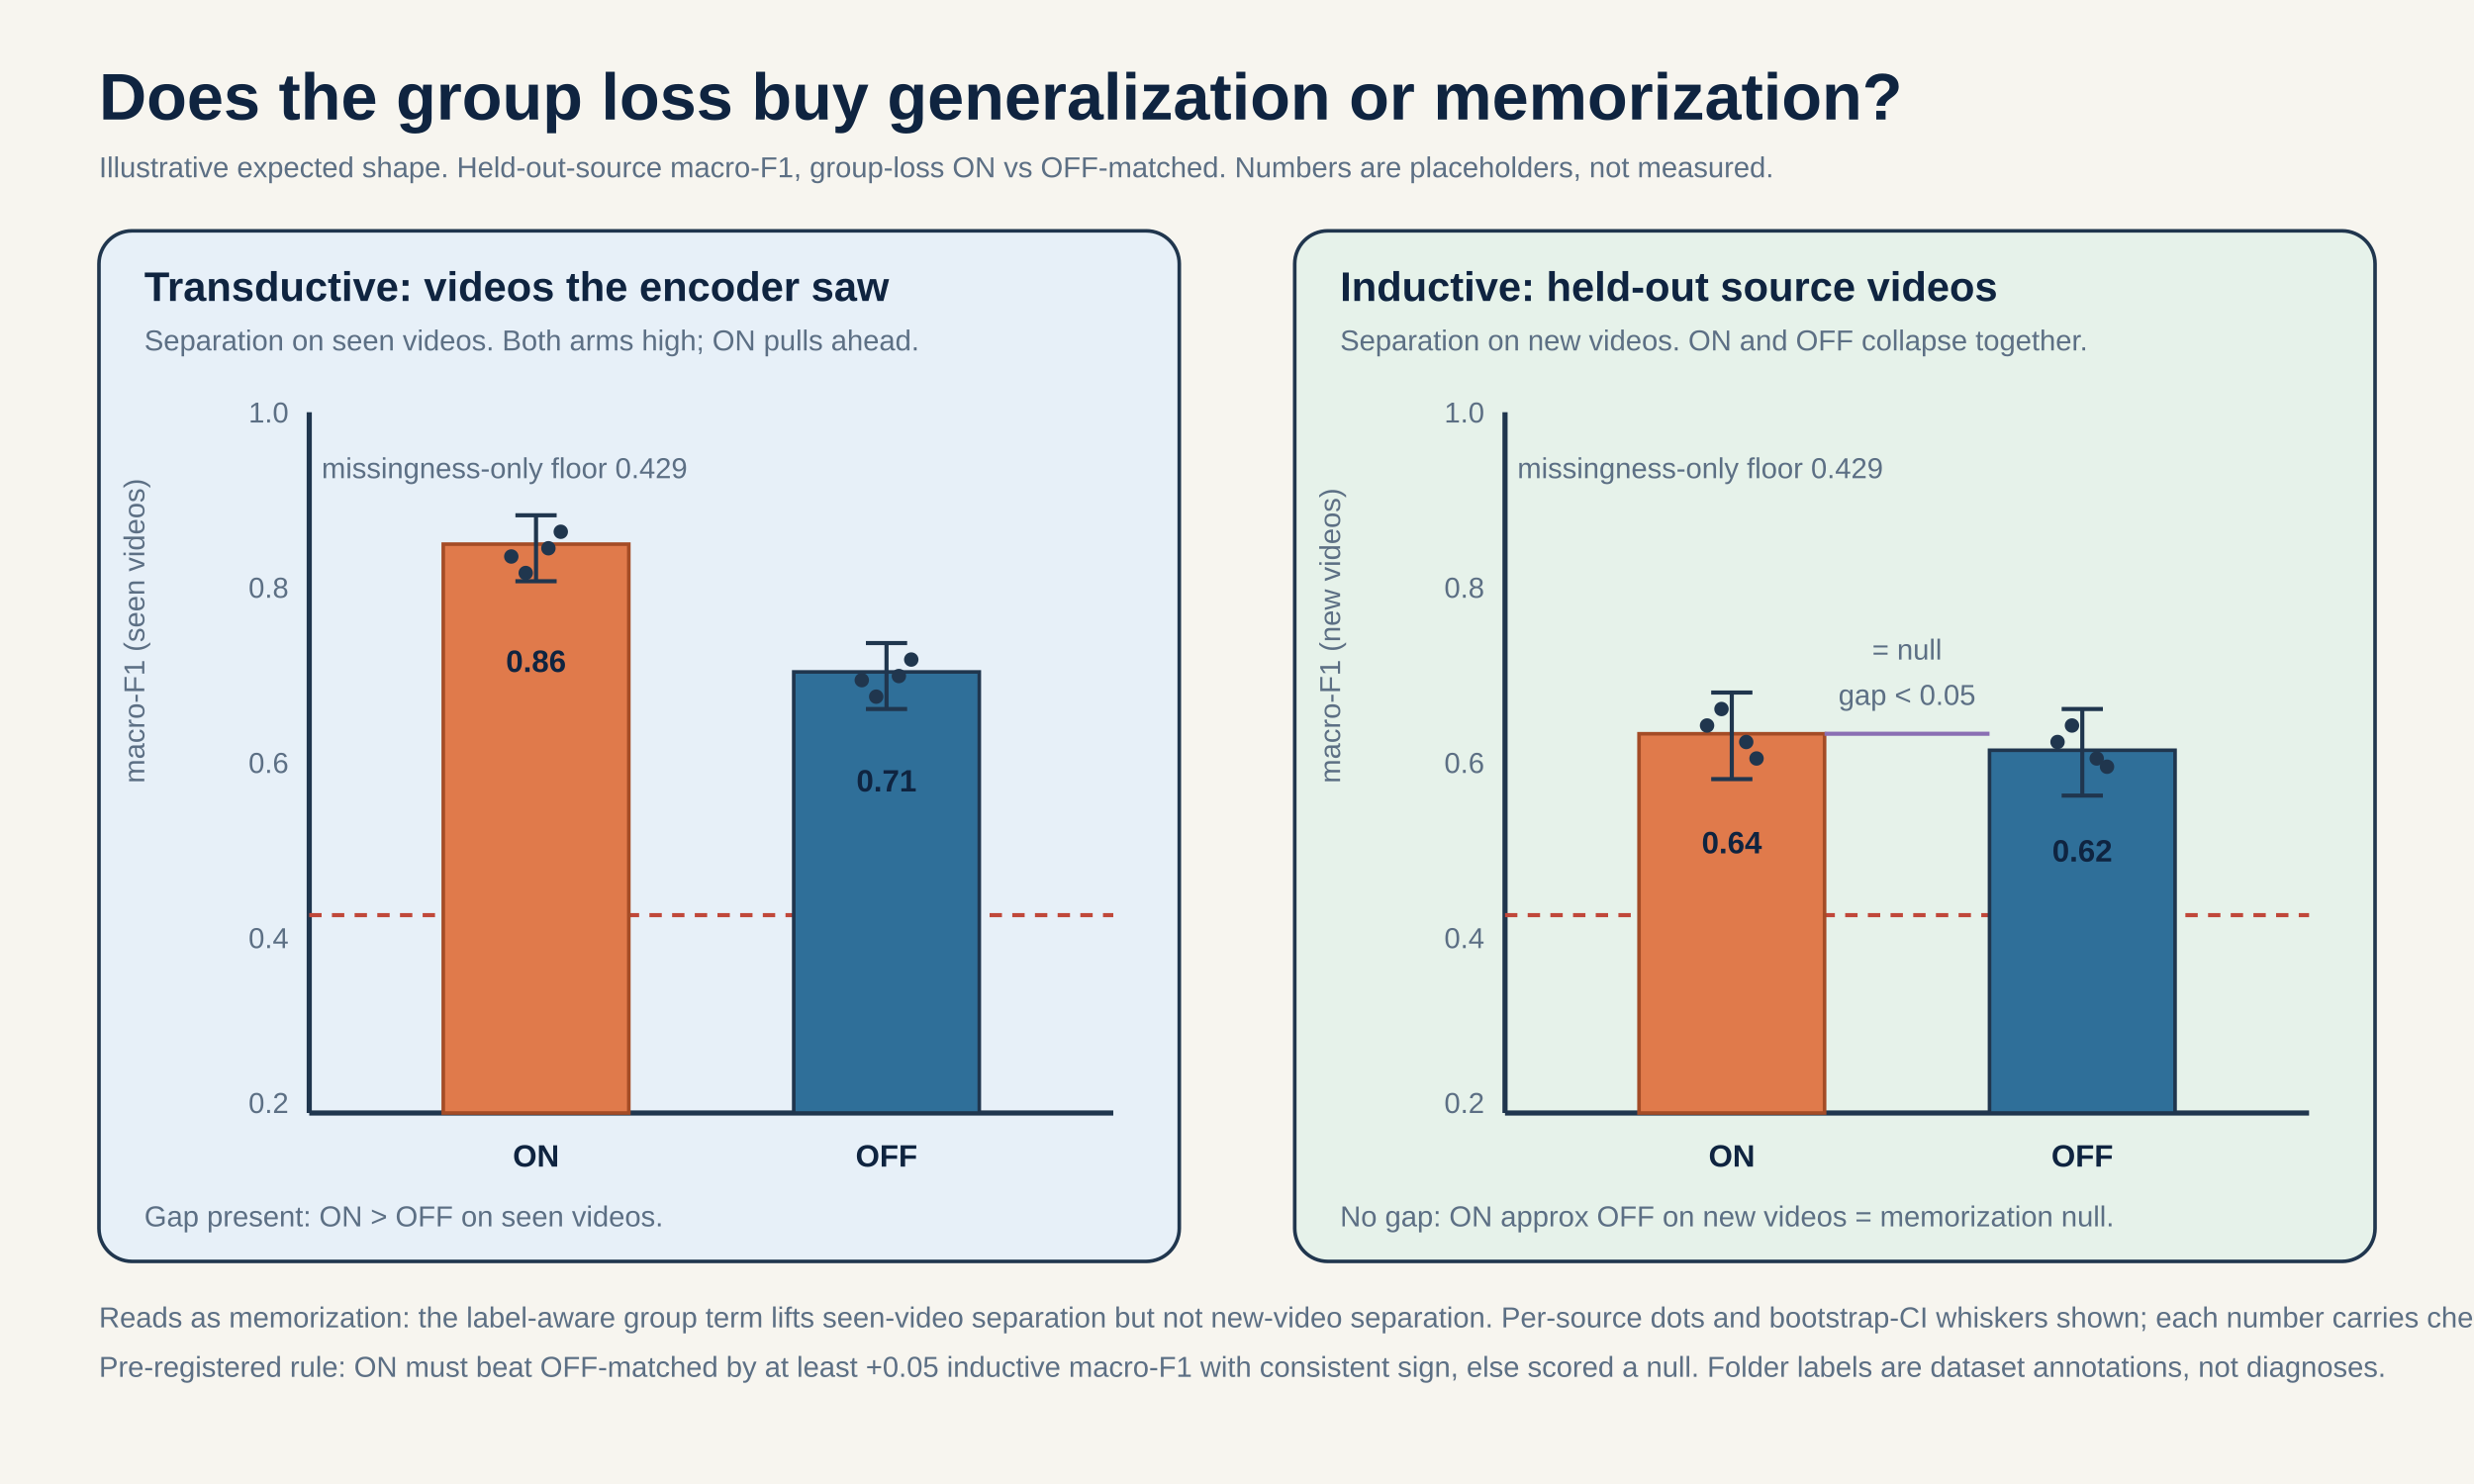
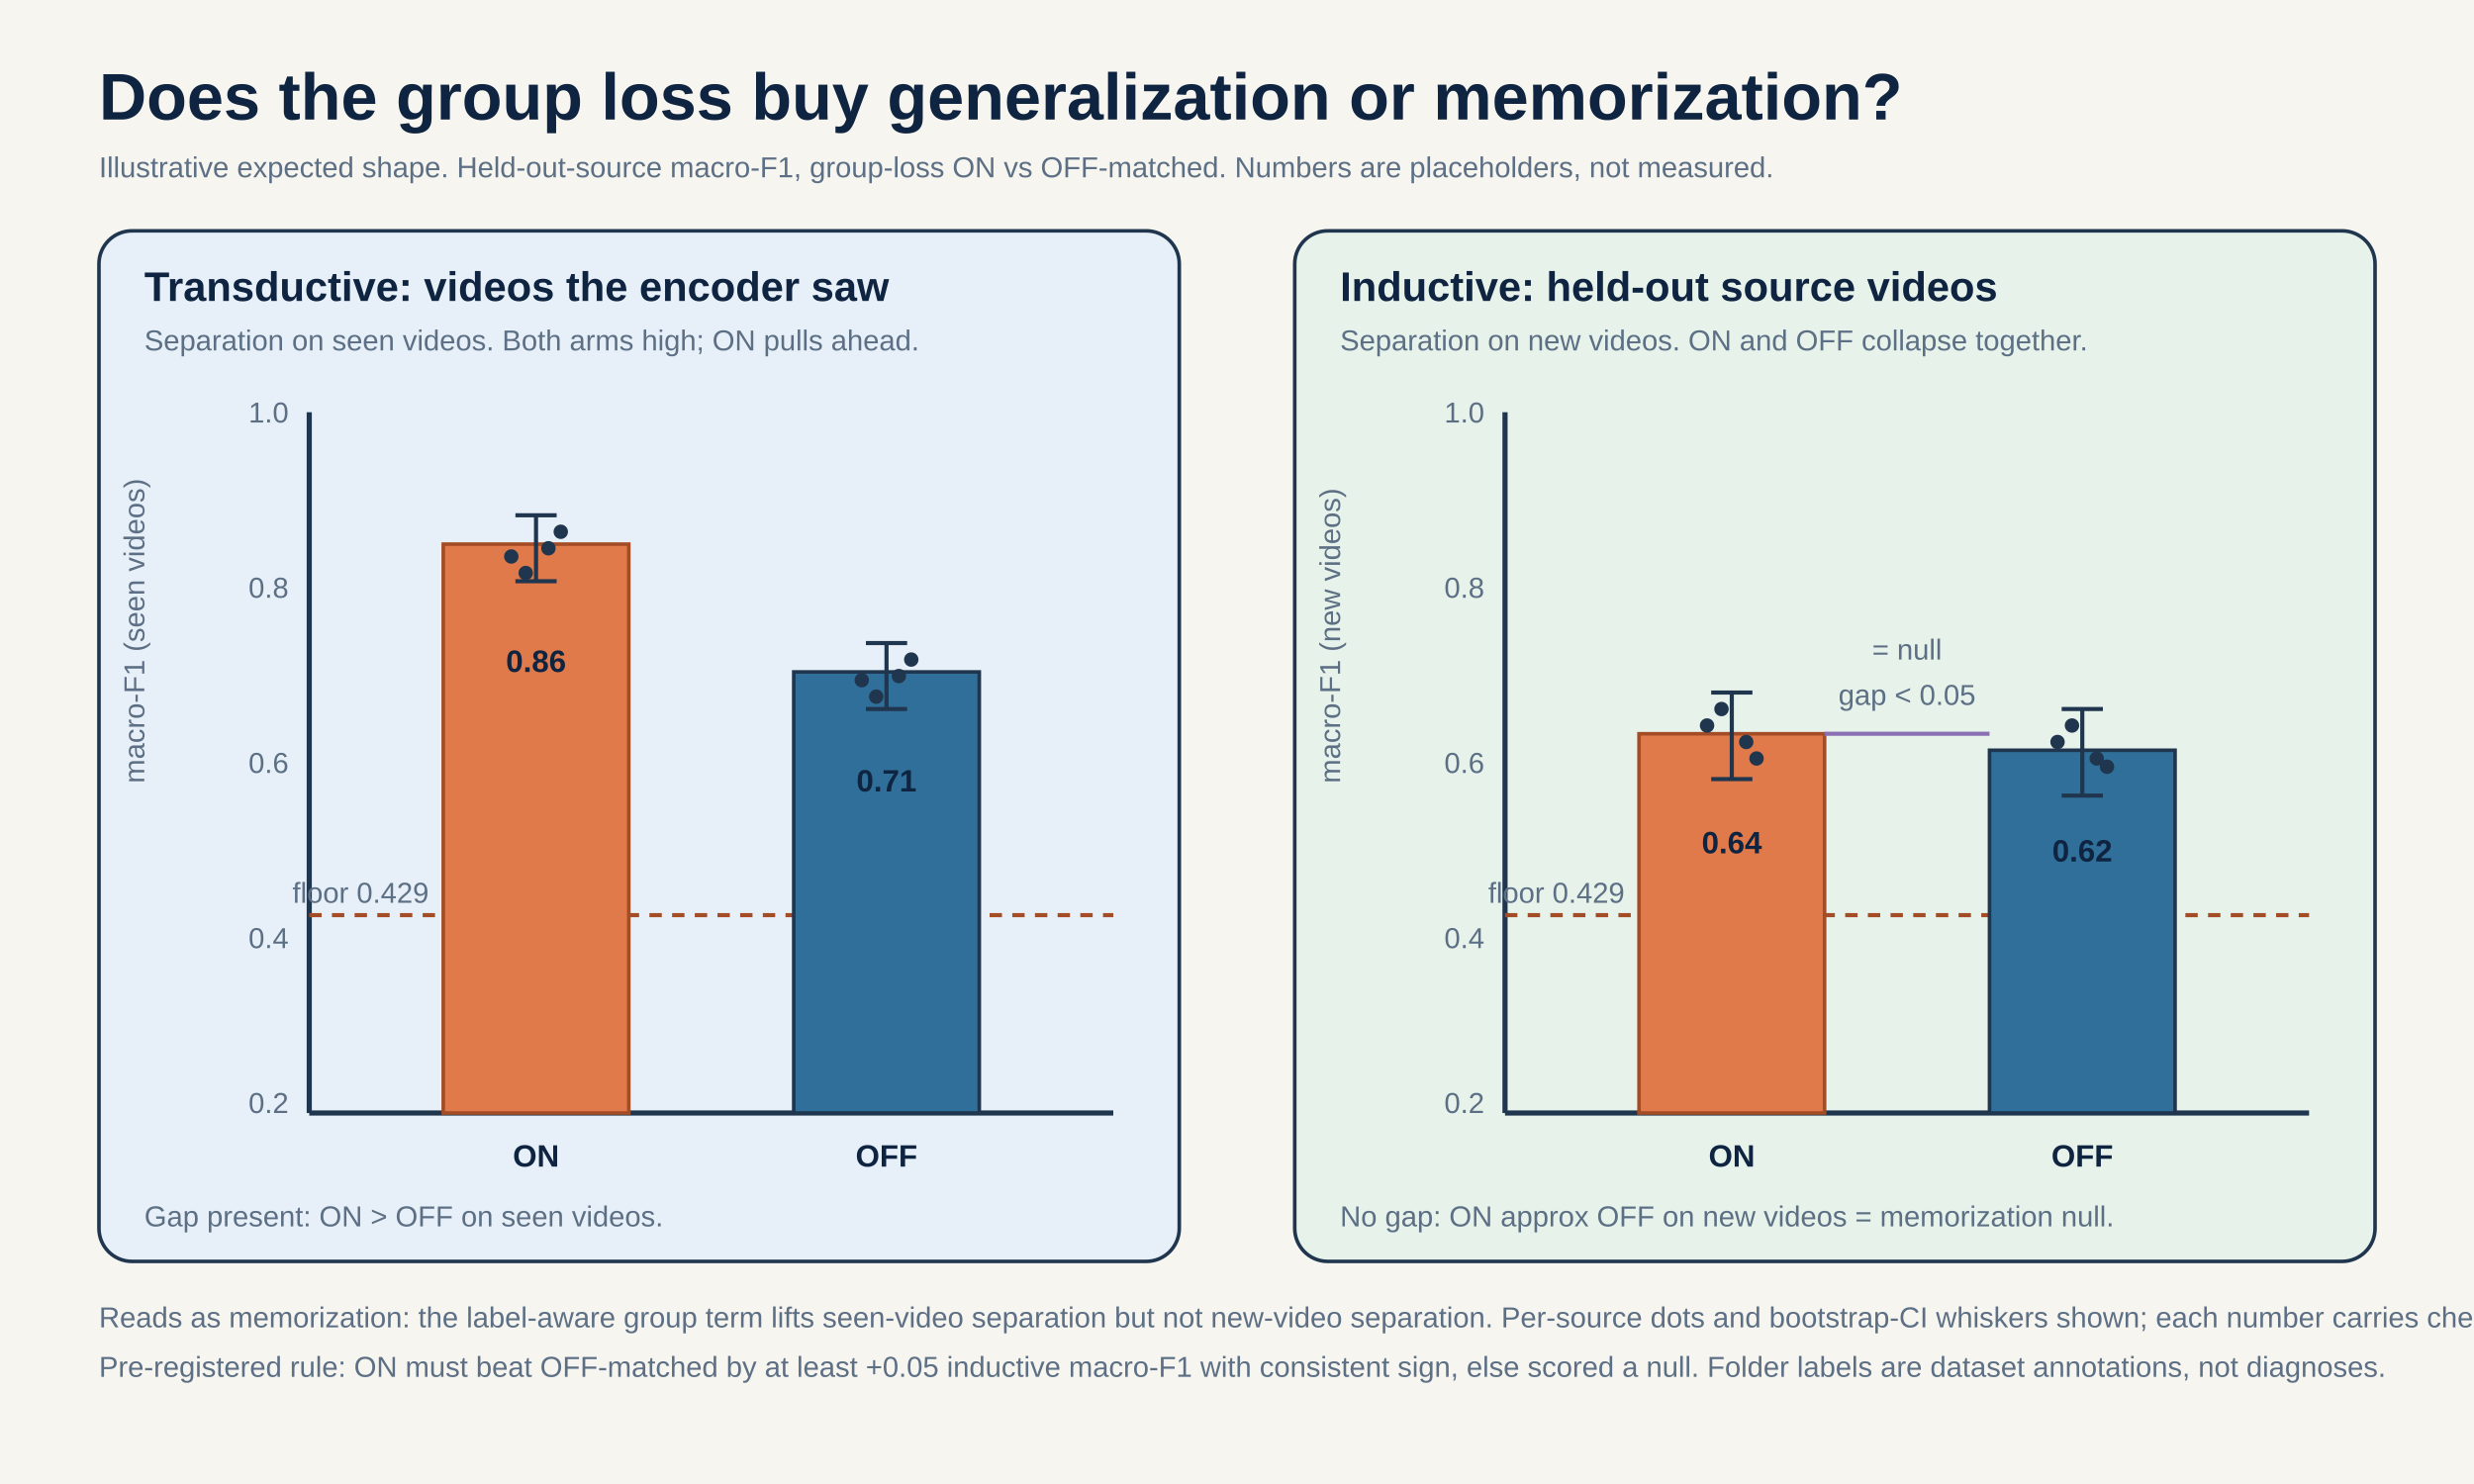
<svg xmlns="http://www.w3.org/2000/svg" viewBox="0 0 1200 720" role="img" aria-labelledby="t1 d1">
  <style>
    .h{font:700 32px Arial,Helvetica,sans-serif;fill:#0f2440}
    .t{font:700 20px Arial,Helvetica,sans-serif;fill:#0f2440}
    .b{font:16px Arial,Helvetica,sans-serif;fill:#33475e}
    .s{font:14px Arial,Helvetica,sans-serif;fill:#5c6f84}
    .lab{font:700 15px Arial,Helvetica,sans-serif;fill:#0f2440}
  </style>
  <rect x="0" y="0" width="1200" height="720" fill="#f7f5ef" />
  <text x="48" y="58" class="h">Does the group loss buy generalization or memorization?</text>
  <text x="48" y="86" class="s">Illustrative expected shape. Held-out-source macro-F1, group-loss ON vs OFF-matched. Numbers are placeholders, not measured.</text>
  <rect x="48" y="112" width="524" height="500" rx="16" fill="#e7f0f8" stroke="#20364e" stroke-width="1.75" />
  <text x="70" y="146" class="t">Transductive: videos the encoder saw</text>
  <text x="70" y="170" class="s">Separation on seen videos. Both arms high; ON pulls ahead.</text>
  <line x1="150" y1="200" x2="150" y2="540" stroke="#20364e" stroke-width="2.5" />
  <line x1="150" y1="540" x2="540" y2="540" stroke="#20364e" stroke-width="2.5" />
  <text x="70" y="380" class="s" transform="rotate(-90 70 380)">macro-F1 (seen videos)</text>
  <text x="140" y="205" class="s" text-anchor="end">1.0</text>
  <text x="140" y="290" class="s" text-anchor="end">0.8</text>
  <text x="140" y="375" class="s" text-anchor="end">0.6</text>
  <text x="140" y="460" class="s" text-anchor="end">0.4</text>
  <text x="140" y="540" class="s" text-anchor="end">0.2</text>
-   <line x1="150" y1="444" x2="540" y2="444" stroke="#c0483a" stroke-width="2" stroke-dasharray="6 5" />
-   <text x="156" y="232" class="s" fill="#c0483a">missingness-only floor 0.429</text>
+   <line x1="150" y1="444" x2="540" y2="444" stroke="#a44c26" stroke-width="2" stroke-dasharray="6 5" />
+   <text x="208" y="438" class="s" fill="#a44c26" text-anchor="end">floor 0.429</text>
  <rect x="215" y="264" width="90" height="276" fill="#e07a4b" stroke="#a44c26" stroke-width="1.75" />
  <text x="260" y="326" class="lab" text-anchor="middle" fill="#fff">0.86</text>
  <text x="260" y="566" class="lab" text-anchor="middle">ON</text>
  <line x1="260" y1="250" x2="260" y2="282" stroke="#20364e" stroke-width="2" />
  <line x1="250" y1="250" x2="270" y2="250" stroke="#20364e" stroke-width="2" />
  <line x1="250" y1="282" x2="270" y2="282" stroke="#20364e" stroke-width="2" />
  <circle cx="248" cy="270" r="3.5" fill="#20364e" />
  <circle cx="272" cy="258" r="3.5" fill="#20364e" />
  <circle cx="255" cy="278" r="3.5" fill="#20364e" />
  <circle cx="266" cy="266" r="3.5" fill="#20364e" />
  <rect x="385" y="326" width="90" height="214" fill="#2f6f99" stroke="#20364e" stroke-width="1.75" />
  <text x="430" y="384" class="lab" text-anchor="middle" fill="#fff">0.71</text>
  <text x="430" y="566" class="lab" text-anchor="middle">OFF</text>
  <line x1="430" y1="312" x2="430" y2="344" stroke="#20364e" stroke-width="2" />
  <line x1="420" y1="312" x2="440" y2="312" stroke="#20364e" stroke-width="2" />
  <line x1="420" y1="344" x2="440" y2="344" stroke="#20364e" stroke-width="2" />
  <circle cx="418" cy="330" r="3.5" fill="#20364e" />
  <circle cx="442" cy="320" r="3.5" fill="#20364e" />
  <circle cx="425" cy="338" r="3.5" fill="#20364e" />
  <circle cx="436" cy="328" r="3.5" fill="#20364e" />
  <text x="70" y="595" class="s">Gap present: ON &gt; OFF on seen videos.</text>
  <rect x="628" y="112" width="524" height="500" rx="16" fill="#e6f2ea" stroke="#20364e" stroke-width="1.75" />
  <text x="650" y="146" class="t">Inductive: held-out source videos</text>
  <text x="650" y="170" class="s">Separation on new videos. ON and OFF collapse together.</text>
  <line x1="730" y1="200" x2="730" y2="540" stroke="#20364e" stroke-width="2.5" />
  <line x1="730" y1="540" x2="1120" y2="540" stroke="#20364e" stroke-width="2.5" />
  <text x="650" y="380" class="s" transform="rotate(-90 650 380)">macro-F1 (new videos)</text>
  <text x="720" y="205" class="s" text-anchor="end">1.0</text>
  <text x="720" y="290" class="s" text-anchor="end">0.8</text>
  <text x="720" y="375" class="s" text-anchor="end">0.6</text>
  <text x="720" y="460" class="s" text-anchor="end">0.4</text>
  <text x="720" y="540" class="s" text-anchor="end">0.2</text>
-   <line x1="730" y1="444" x2="1120" y2="444" stroke="#c0483a" stroke-width="2" stroke-dasharray="6 5" />
-   <text x="736" y="232" class="s" fill="#c0483a">missingness-only floor 0.429</text>
+   <line x1="730" y1="444" x2="1120" y2="444" stroke="#a44c26" stroke-width="2" stroke-dasharray="6 5" />
+   <text x="788" y="438" class="s" fill="#a44c26" text-anchor="end">floor 0.429</text>
  <rect x="795" y="356" width="90" height="184" fill="#e07a4b" stroke="#a44c26" stroke-width="1.75" />
  <text x="840" y="414" class="lab" text-anchor="middle" fill="#fff">0.64</text>
  <text x="840" y="566" class="lab" text-anchor="middle">ON</text>
  <line x1="840" y1="336" x2="840" y2="378" stroke="#20364e" stroke-width="2" />
  <line x1="830" y1="336" x2="850" y2="336" stroke="#20364e" stroke-width="2" />
  <line x1="830" y1="378" x2="850" y2="378" stroke="#20364e" stroke-width="2" />
  <circle cx="828" cy="352" r="3.5" fill="#20364e" />
  <circle cx="852" cy="368" r="3.5" fill="#20364e" />
  <circle cx="835" cy="344" r="3.5" fill="#20364e" />
  <circle cx="847" cy="360" r="3.5" fill="#20364e" />
  <rect x="965" y="364" width="90" height="176" fill="#2f6f99" stroke="#20364e" stroke-width="1.75" />
  <text x="1010" y="418" class="lab" text-anchor="middle" fill="#fff">0.62</text>
  <text x="1010" y="566" class="lab" text-anchor="middle">OFF</text>
  <line x1="1010" y1="344" x2="1010" y2="386" stroke="#20364e" stroke-width="2" />
  <line x1="1000" y1="344" x2="1020" y2="344" stroke="#20364e" stroke-width="2" />
  <line x1="1000" y1="386" x2="1020" y2="386" stroke="#20364e" stroke-width="2" />
  <circle cx="998" cy="360" r="3.5" fill="#20364e" />
  <circle cx="1022" cy="372" r="3.5" fill="#20364e" />
  <circle cx="1005" cy="352" r="3.5" fill="#20364e" />
  <circle cx="1017" cy="368" r="3.5" fill="#20364e" />
  <line x1="885" y1="356" x2="965" y2="356" stroke="#8a6fb3" stroke-width="2" />
  <text x="925" y="342" class="s" text-anchor="middle" fill="#8a6fb3">gap &lt; 0.05</text>
  <text x="925" y="320" class="s" text-anchor="middle" fill="#8a6fb3">= null</text>
  <text x="650" y="595" class="s">No gap: ON approx OFF on new videos = memorization null.</text>
  <text x="48" y="644" class="s">Reads as memorization: the label-aware group term lifts seen-video separation but not new-video separation. Per-source dots and bootstrap-CI whiskers shown; each number carries checkpoint fingerprint d0acc262.</text>
  <text x="48" y="668" class="s">Pre-registered rule: ON must beat OFF-matched by at least +0.05 inductive macro-F1 with consistent sign, else scored a null. Folder labels are dataset annotations, not diagnoses.</text>
</svg>
